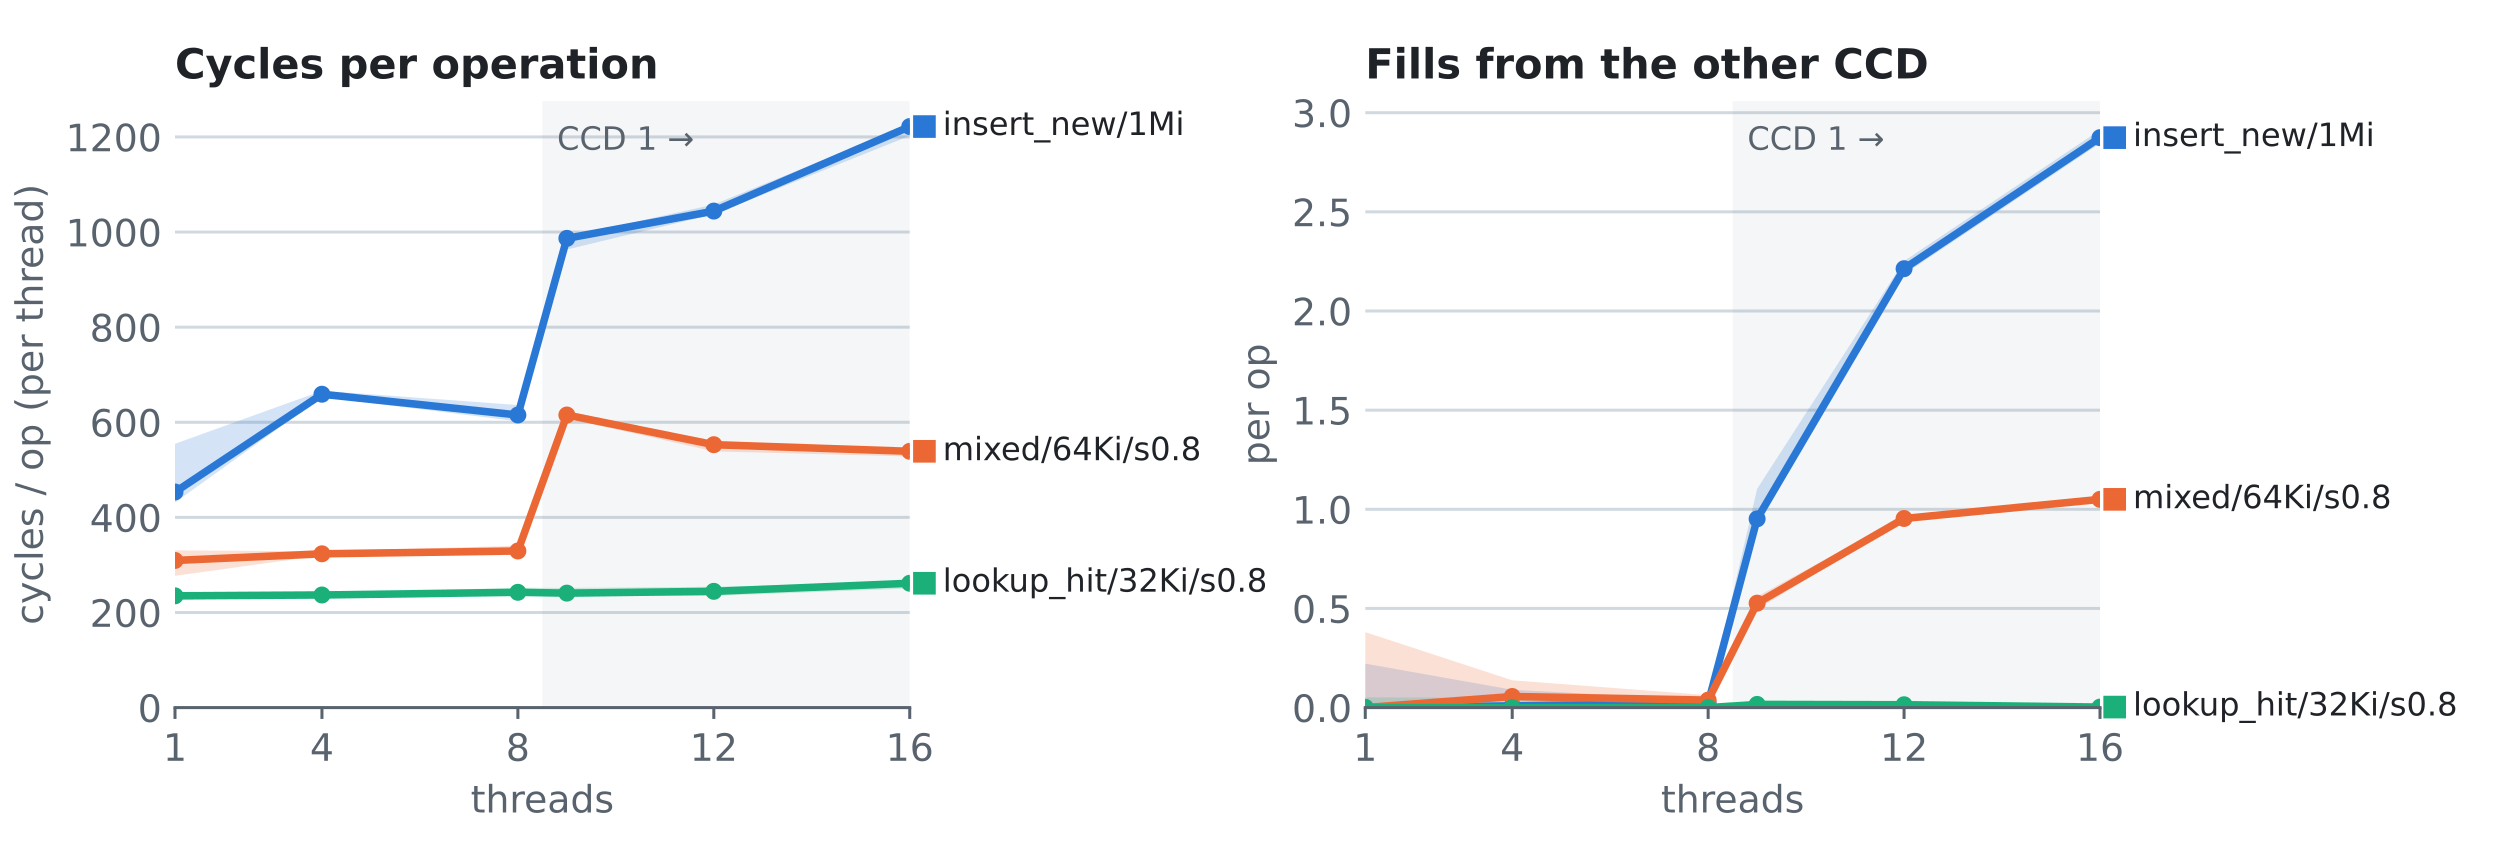
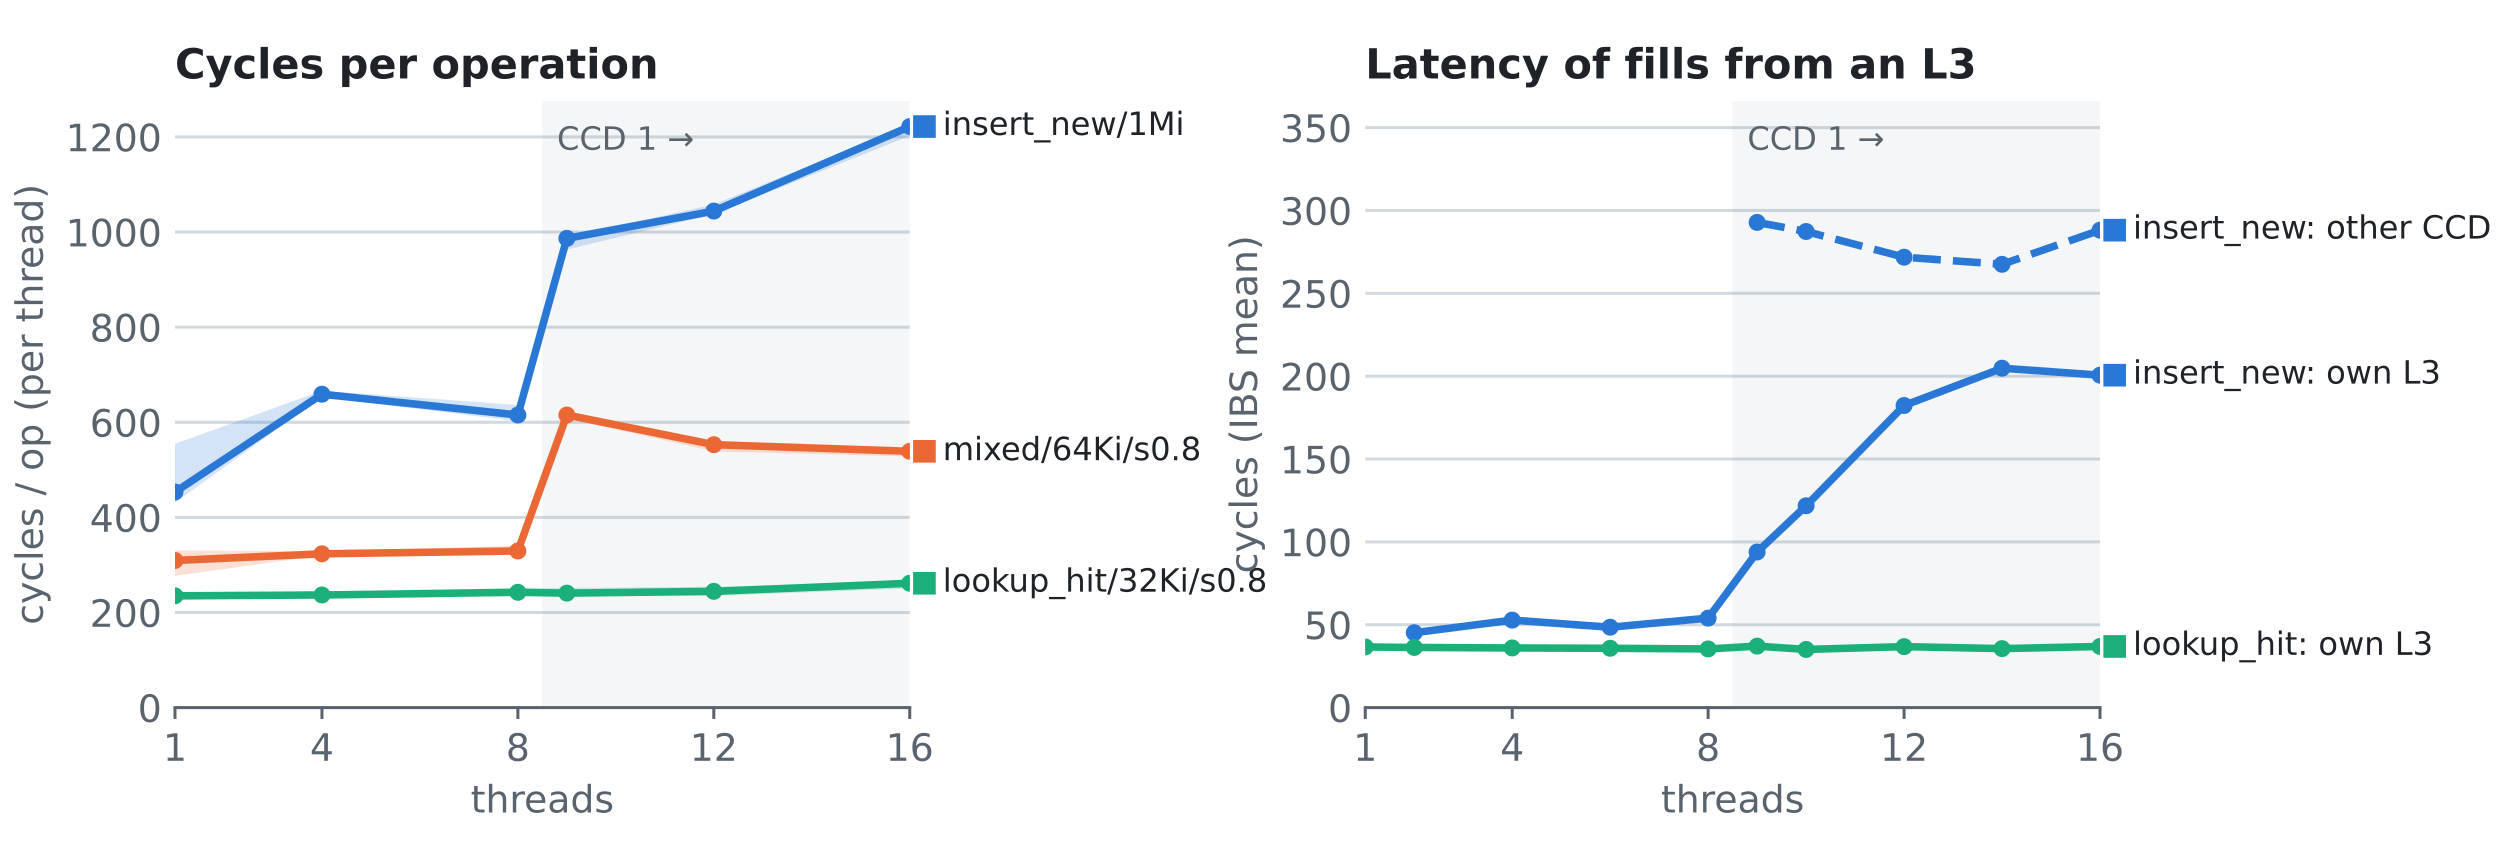
<svg xmlns="http://www.w3.org/2000/svg" xmlns:xlink="http://www.w3.org/1999/xlink" width="662.4pt" height="223.2pt" viewBox="0 0 662.4 223.2" version="1.1">
  <defs>
    <style type="text/css">*{stroke-linejoin: round; stroke-linecap: butt}</style>
  </defs>
  <g id="figure_1">
    <g id="patch_1">
      <path d="M 0 223.2  L 662.4 223.2  L 662.4 0  L 0 0  L 0 223.2  z " style="fill: none" />
    </g>
    <g id="axes_1">
      <g id="patch_2">
        <path d="M 46.368 187.488  L 241.043 187.488  L 241.043 26.784  L 46.368 26.784  L 46.368 187.488  z " style="fill: none" />
      </g>
      <g id="matplotlib.axis_1">
        <g id="xtick_1">
          <g id="line2d_1">
            <defs>
              <path id="m7f361d560d" d="M 0 0  L 0 3  " style="stroke: #59636e; stroke-width: 0.8" />
            </defs>
            <g>
              <use xlink:href="#m7f361d560d" x="46.368" y="187.488" style="fill: #59636e; stroke: #59636e; stroke-width: 0.8" />
            </g>
          </g>
          <g id="text_1">
            <text style="font-size: 10px; font-family: 'DejaVu Sans', sans-serif; text-anchor: middle; fill: #59636e" x="46.368" y="201.586" transform="rotate(-0 46.368 201.5864)">1</text>
          </g>
        </g>
        <g id="xtick_2">
          <g id="line2d_2">
            <g>
              <use xlink:href="#m7f361d560d" x="85.303" y="187.488" style="fill: #59636e; stroke: #59636e; stroke-width: 0.8" />
            </g>
          </g>
          <g id="text_2">
            <text style="font-size: 10px; font-family: 'DejaVu Sans', sans-serif; text-anchor: middle; fill: #59636e" x="85.303" y="201.586" transform="rotate(-0 85.30296 201.5864)">4</text>
          </g>
        </g>
        <g id="xtick_3">
          <g id="line2d_3">
            <g>
              <use xlink:href="#m7f361d560d" x="137.216" y="187.488" style="fill: #59636e; stroke: #59636e; stroke-width: 0.8" />
            </g>
          </g>
          <g id="text_3">
            <text style="font-size: 10px; font-family: 'DejaVu Sans', sans-serif; text-anchor: middle; fill: #59636e" x="137.216" y="201.586" transform="rotate(-0 137.2162 201.5864)">8</text>
          </g>
        </g>
        <g id="xtick_4">
          <g id="line2d_4">
            <g>
              <use xlink:href="#m7f361d560d" x="189.13" y="187.488" style="fill: #59636e; stroke: #59636e; stroke-width: 0.8" />
            </g>
          </g>
          <g id="text_4">
            <text style="font-size: 10px; font-family: 'DejaVu Sans', sans-serif; text-anchor: middle; fill: #59636e" x="189.13" y="201.586" transform="rotate(-0 189.1295 201.5864)">12</text>
          </g>
        </g>
        <g id="xtick_5">
          <g id="line2d_5">
            <g>
              <use xlink:href="#m7f361d560d" x="241.043" y="187.488" style="fill: #59636e; stroke: #59636e; stroke-width: 0.8" />
            </g>
          </g>
          <g id="text_5">
            <text style="font-size: 10px; font-family: 'DejaVu Sans', sans-serif; text-anchor: middle; fill: #59636e" x="241.043" y="201.586" transform="rotate(-0 241.0428 201.5864)">16</text>
          </g>
        </g>
        <g id="text_6">
          <text style="font-size: 10px; font-family: 'DejaVu Sans', sans-serif; text-anchor: middle; fill: #59636e" x="143.705" y="215.265" transform="rotate(-0 143.7054 215.2646)">threads</text>
        </g>
      </g>
      <g id="matplotlib.axis_2">
        <g id="ytick_1">
          <g id="line2d_6">
            <path d="M 46.368 187.488  L 241.043 187.488  " clip-path="url(#pcd2f0df404)" style="fill: none; stroke: #d1d9e0; stroke-width: 0.8; stroke-linecap: square" />
          </g>
          <g id="line2d_7" />
          <g id="text_7">
            <text style="font-size: 10px; font-family: 'DejaVu Sans', sans-serif; text-anchor: end; fill: #59636e" x="42.868" y="191.287" transform="rotate(-0 42.868 191.2872)">0</text>
          </g>
        </g>
        <g id="ytick_2">
          <g id="line2d_8">
            <path d="M 46.368 162.287  L 241.043 162.287  " clip-path="url(#pcd2f0df404)" style="fill: none; stroke: #d1d9e0; stroke-width: 0.8; stroke-linecap: square" />
          </g>
          <g id="line2d_9" />
          <g id="text_8">
            <text style="font-size: 10px; font-family: 'DejaVu Sans', sans-serif; text-anchor: end; fill: #59636e" x="42.868" y="166.086" transform="rotate(-0 42.868 166.086)">200</text>
          </g>
        </g>
        <g id="ytick_3">
          <g id="line2d_10">
            <path d="M 46.368 137.086  L 241.043 137.086  " clip-path="url(#pcd2f0df404)" style="fill: none; stroke: #d1d9e0; stroke-width: 0.8; stroke-linecap: square" />
          </g>
          <g id="line2d_11" />
          <g id="text_9">
            <text style="font-size: 10px; font-family: 'DejaVu Sans', sans-serif; text-anchor: end; fill: #59636e" x="42.868" y="140.885" transform="rotate(-0 42.868 140.8848)">400</text>
          </g>
        </g>
        <g id="ytick_4">
          <g id="line2d_12">
            <path d="M 46.368 111.884  L 241.043 111.884  " clip-path="url(#pcd2f0df404)" style="fill: none; stroke: #d1d9e0; stroke-width: 0.8; stroke-linecap: square" />
          </g>
          <g id="line2d_13" />
          <g id="text_10">
            <text style="font-size: 10px; font-family: 'DejaVu Sans', sans-serif; text-anchor: end; fill: #59636e" x="42.868" y="115.684" transform="rotate(-0 42.868 115.6835)">600</text>
          </g>
        </g>
        <g id="ytick_5">
          <g id="line2d_14">
            <path d="M 46.368 86.683  L 241.043 86.683  " clip-path="url(#pcd2f0df404)" style="fill: none; stroke: #d1d9e0; stroke-width: 0.8; stroke-linecap: square" />
          </g>
          <g id="line2d_15" />
          <g id="text_11">
            <text style="font-size: 10px; font-family: 'DejaVu Sans', sans-serif; text-anchor: end; fill: #59636e" x="42.868" y="90.482" transform="rotate(-0 42.868 90.48232)">800</text>
          </g>
        </g>
        <g id="ytick_6">
          <g id="line2d_16">
            <path d="M 46.368 61.482  L 241.043 61.482  " clip-path="url(#pcd2f0df404)" style="fill: none; stroke: #d1d9e0; stroke-width: 0.8; stroke-linecap: square" />
          </g>
          <g id="line2d_17" />
          <g id="text_12">
            <text style="font-size: 10px; font-family: 'DejaVu Sans', sans-serif; text-anchor: end; fill: #59636e" x="42.868" y="65.281" transform="rotate(-0 42.868 65.28109)">1000</text>
          </g>
        </g>
        <g id="ytick_7">
          <g id="line2d_18">
            <path d="M 46.368 36.281  L 241.043 36.281  " clip-path="url(#pcd2f0df404)" style="fill: none; stroke: #d1d9e0; stroke-width: 0.8; stroke-linecap: square" />
          </g>
          <g id="line2d_19" />
          <g id="text_13">
            <text style="font-size: 10px; font-family: 'DejaVu Sans', sans-serif; text-anchor: end; fill: #59636e" x="42.868" y="40.08" transform="rotate(-0 42.868 40.07986)">1200</text>
          </g>
        </g>
        <g id="text_14">
          <text style="font-size: 10px; font-family: 'DejaVu Sans', sans-serif; text-anchor: middle; fill: #59636e" x="11.338" y="107.136" transform="rotate(-90 11.33831 107.136)">cycles / op (per thread)</text>
        </g>
      </g>
      <g id="patch_3">
        <path d="M 143.705 187.488  L 241.043 187.488  L 241.043 26.784  L 143.705 26.784  z " clip-path="url(#pcd2f0df404)" style="fill: #818b98; opacity: 0.08" />
      </g>
      <g id="FillBetweenPolyCollection_1">
        <defs>
          <path id="m29182d6672" d="M 46.368 -105.618  L 46.368 -90.06  L 85.303 -118.01  L 137.216 -111.558  L 150.195 -157.091  L 189.13 -166.449  L 241.043 -187.22  L 241.043 -190.122  L 241.043 -190.122  L 189.13 -169.018  L 150.195 -160.443  L 137.216 -115.884  L 85.303 -119.658  L 46.368 -105.618  z " />
        </defs>
        <g clip-path="url(#pcd2f0df404)">
          <use xlink:href="#m29182d6672" x="0" y="223.2" style="fill: #2a78d6; fill-opacity: 0.2" />
        </g>
      </g>
      <g id="FillBetweenPolyCollection_2">
        <defs>
          <path id="m2976a0c7fb" d="M 46.368 -77.376  L 46.368 -70.632  L 85.303 -76.035  L 137.216 -76.377  L 150.195 -112.392  L 189.13 -103.605  L 241.043 -102.245  L 241.043 -103.917  L 241.043 -103.917  L 189.13 -105.892  L 150.195 -114.262  L 137.216 -78.618  L 85.303 -77.139  L 46.368 -77.376  z " />
        </defs>
        <g clip-path="url(#pcd2f0df404)">
          <use xlink:href="#m2976a0c7fb" x="0" y="223.2" style="fill: #eb6834; fill-opacity: 0.2" />
        </g>
      </g>
      <g id="FillBetweenPolyCollection_3">
        <defs>
          <path id="mdf09a182a1" d="M 46.368 -66.422  L 46.368 -64.245  L 85.303 -65.384  L 137.216 -65.817  L 150.195 -65.419  L 189.13 -65.323  L 241.043 -67.271  L 241.043 -69.07  L 241.043 -69.07  L 189.13 -67.732  L 150.195 -67.435  L 137.216 -67.49  L 85.303 -65.961  L 46.368 -66.422  z " />
        </defs>
        <g clip-path="url(#pcd2f0df404)">
          <use xlink:href="#mdf09a182a1" x="0" y="223.2" style="fill: #1baf7a; fill-opacity: 0.2" />
        </g>
      </g>
      <g id="line2d_20">
        <path d="M 46.368 130.36  L 85.303 104.453  L 137.216 109.957  L 150.195 63.154  L 189.13 55.93  L 241.043 33.533  " clip-path="url(#pcd2f0df404)" style="fill: none; stroke: #2a78d6; stroke-width: 2; stroke-linecap: square" />
        <defs>
          <path id="mdbf281bbe6" d="M 0 1.75  C 0.464 1.75 0.909 1.566 1.237 1.237  C 1.566 0.909 1.75 0.464 1.75 0  C 1.75 -0.464 1.566 -0.909 1.237 -1.237  C 0.909 -1.566 0.464 -1.75 0 -1.75  C -0.464 -1.75 -0.909 -1.566 -1.237 -1.237  C -1.566 -0.909 -1.75 -0.464 -1.75 0  C -1.75 0.464 -1.566 0.909 -1.237 1.237  C -0.909 1.566 -0.464 1.75 0 1.75  z " style="stroke: #2a78d6" />
        </defs>
        <g clip-path="url(#pcd2f0df404)">
          <use xlink:href="#mdbf281bbe6" x="46.368" y="130.36" style="fill: #2a78d6; stroke: #2a78d6" />
          <use xlink:href="#mdbf281bbe6" x="85.303" y="104.453" style="fill: #2a78d6; stroke: #2a78d6" />
          <use xlink:href="#mdbf281bbe6" x="137.216" y="109.957" style="fill: #2a78d6; stroke: #2a78d6" />
          <use xlink:href="#mdbf281bbe6" x="150.195" y="63.154" style="fill: #2a78d6; stroke: #2a78d6" />
          <use xlink:href="#mdbf281bbe6" x="189.13" y="55.93" style="fill: #2a78d6; stroke: #2a78d6" />
          <use xlink:href="#mdbf281bbe6" x="241.043" y="33.533" style="fill: #2a78d6; stroke: #2a78d6" />
        </g>
      </g>
      <g id="line2d_21">
        <path d="M 46.368 148.498  L 85.303 146.735  L 137.216 145.987  L 150.195 109.962  L 189.13 117.826  L 241.043 119.577  " clip-path="url(#pcd2f0df404)" style="fill: none; stroke: #eb6834; stroke-width: 2; stroke-linecap: square" />
        <defs>
          <path id="mfc9f86644b" d="M 0 1.75  C 0.464 1.75 0.909 1.566 1.237 1.237  C 1.566 0.909 1.75 0.464 1.75 0  C 1.75 -0.464 1.566 -0.909 1.237 -1.237  C 0.909 -1.566 0.464 -1.75 0 -1.75  C -0.464 -1.75 -0.909 -1.566 -1.237 -1.237  C -1.566 -0.909 -1.75 -0.464 -1.75 0  C -1.75 0.464 -1.566 0.909 -1.237 1.237  C -0.909 1.566 -0.464 1.75 0 1.75  z " style="stroke: #eb6834" />
        </defs>
        <g clip-path="url(#pcd2f0df404)">
          <use xlink:href="#mfc9f86644b" x="46.368" y="148.498" style="fill: #eb6834; stroke: #eb6834" />
          <use xlink:href="#mfc9f86644b" x="85.303" y="146.735" style="fill: #eb6834; stroke: #eb6834" />
          <use xlink:href="#mfc9f86644b" x="137.216" y="145.987" style="fill: #eb6834; stroke: #eb6834" />
          <use xlink:href="#mfc9f86644b" x="150.195" y="109.962" style="fill: #eb6834; stroke: #eb6834" />
          <use xlink:href="#mfc9f86644b" x="189.13" y="117.826" style="fill: #eb6834; stroke: #eb6834" />
          <use xlink:href="#mfc9f86644b" x="241.043" y="119.577" style="fill: #eb6834; stroke: #eb6834" />
        </g>
      </g>
      <g id="line2d_22">
        <path d="M 46.368 157.872  L 85.303 157.646  L 137.216 156.937  L 150.195 157.156  L 189.13 156.681  L 241.043 154.538  " clip-path="url(#pcd2f0df404)" style="fill: none; stroke: #1baf7a; stroke-width: 2; stroke-linecap: square" />
        <defs>
          <path id="m6ebab309d6" d="M 0 1.75  C 0.464 1.75 0.909 1.566 1.237 1.237  C 1.566 0.909 1.75 0.464 1.75 0  C 1.75 -0.464 1.566 -0.909 1.237 -1.237  C 0.909 -1.566 0.464 -1.75 0 -1.75  C -0.464 -1.75 -0.909 -1.566 -1.237 -1.237  C -1.566 -0.909 -1.75 -0.464 -1.75 0  C -1.75 0.464 -1.566 0.909 -1.237 1.237  C -0.909 1.566 -0.464 1.75 0 1.75  z " style="stroke: #1baf7a" />
        </defs>
        <g clip-path="url(#pcd2f0df404)">
          <use xlink:href="#m6ebab309d6" x="46.368" y="157.872" style="fill: #1baf7a; stroke: #1baf7a" />
          <use xlink:href="#m6ebab309d6" x="85.303" y="157.646" style="fill: #1baf7a; stroke: #1baf7a" />
          <use xlink:href="#m6ebab309d6" x="137.216" y="156.937" style="fill: #1baf7a; stroke: #1baf7a" />
          <use xlink:href="#m6ebab309d6" x="150.195" y="157.156" style="fill: #1baf7a; stroke: #1baf7a" />
          <use xlink:href="#m6ebab309d6" x="189.13" y="156.681" style="fill: #1baf7a; stroke: #1baf7a" />
          <use xlink:href="#m6ebab309d6" x="241.043" y="154.538" style="fill: #1baf7a; stroke: #1baf7a" />
        </g>
      </g>
      <g id="line2d_23">
        <path d="M 244.936 154.538  " style="fill: none; stroke: #1baf7a; stroke-width: 1.5; stroke-linecap: square" />
        <defs>
          <path id="md06a29970d" d="M -2.5 2.5  L 2.5 2.5  L 2.5 -2.5  L -2.5 -2.5  z " style="stroke: #1baf7a; stroke-linejoin: miter" />
        </defs>
        <g>
          <use xlink:href="#md06a29970d" x="244.936" y="154.538" style="fill: #1baf7a; stroke: #1baf7a; stroke-linejoin: miter" />
        </g>
      </g>
      <g id="line2d_24">
        <path d="M 244.936 119.577  " style="fill: none; stroke: #eb6834; stroke-width: 1.5; stroke-linecap: square" />
        <defs>
          <path id="m425b609f81" d="M -2.5 2.5  L 2.5 2.5  L 2.5 -2.5  L -2.5 -2.5  z " style="stroke: #eb6834; stroke-linejoin: miter" />
        </defs>
        <g>
          <use xlink:href="#m425b609f81" x="244.936" y="119.577" style="fill: #eb6834; stroke: #eb6834; stroke-linejoin: miter" />
        </g>
      </g>
      <g id="line2d_25">
        <path d="M 244.936 33.533  " style="fill: none; stroke: #2a78d6; stroke-width: 1.5; stroke-linecap: square" />
        <defs>
          <path id="me61c618452" d="M -2.5 2.5  L 2.5 2.5  L 2.5 -2.5  L -2.5 -2.5  z " style="stroke: #2a78d6; stroke-linejoin: miter" />
        </defs>
        <g>
          <use xlink:href="#me61c618452" x="244.936" y="33.533" style="fill: #2a78d6; stroke: #2a78d6; stroke-linejoin: miter" />
        </g>
      </g>
      <g id="patch_4">
        <path d="M 46.368 187.488  L 241.043 187.488  " style="fill: none; stroke: #59636e; stroke-width: 0.8; stroke-linejoin: miter; stroke-linecap: square" />
      </g>
      <g id="text_15">
        <text style="font-size: 8.5px; font-family: 'DejaVu Sans', sans-serif; text-anchor: start; fill: #59636e" x="147.599" y="39.671" transform="rotate(-0 147.5989 39.67083)">CCD 1 →</text>
      </g>
      <g id="text_16">
        <g id="patch_5">
          <path d="M 249.803 158.769  L 335.761 158.769  L 335.761 150.306  L 249.803 150.306  L 249.803 158.769  z " style="fill: none" />
        </g>
        <text style="font-size: 8.5px; font-family: 'DejaVu Sans', sans-serif; text-anchor: start; fill: #1f2328" x="249.803" y="156.765" transform="rotate(-0 249.8032 156.765)">lookup_hit/32Ki/s0.8</text>
      </g>
      <g id="text_17">
        <g id="patch_6">
          <path d="M 249.803 123.69  L 318.26 123.69  L 318.26 115.464  L 249.803 115.464  L 249.803 123.69  z " style="fill: none" />
        </g>
        <text style="font-size: 8.5px; font-family: 'DejaVu Sans', sans-serif; text-anchor: start; fill: #1f2328" x="249.803" y="121.923" transform="rotate(-0 249.8032 121.9227)">mixed/64Ki/s0.8</text>
      </g>
      <g id="text_18">
        <g id="patch_7">
          <path d="M 249.803 37.764  L 313.821 37.764  L 313.821 29.301  L 249.803 29.301  L 249.803 37.764  z " style="fill: none" />
        </g>
        <text style="font-size: 8.5px; font-family: 'DejaVu Sans', sans-serif; text-anchor: start; fill: #1f2328" x="249.803" y="35.76" transform="rotate(-0 249.8032 35.75978)">insert_new/1Mi</text>
      </g>
      <g id="text_19">
        <text style="font-weight: 700; font-size: 11px; font-family: 'DejaVu Sans', sans-serif; text-anchor: start; fill: #1f2328" x="46.368" y="20.784" transform="rotate(-0 46.368 20.784)">Cycles per operation</text>
      </g>
    </g>
    <g id="axes_2">
      <g id="patch_8">
        <path d="M 361.741 187.488  L 556.416 187.488  L 556.416 26.784  L 361.741 26.784  L 361.741 187.488  z " style="fill: none" />
      </g>
      <g id="matplotlib.axis_3">
        <g id="xtick_6">
          <g id="line2d_26">
            <g>
              <use xlink:href="#m7f361d560d" x="361.741" y="187.488" style="fill: #59636e; stroke: #59636e; stroke-width: 0.8" />
            </g>
          </g>
          <g id="text_20">
            <text style="font-size: 10px; font-family: 'DejaVu Sans', sans-serif; text-anchor: middle; fill: #59636e" x="361.741" y="201.586" transform="rotate(-0 361.7412 201.5864)">1</text>
          </g>
        </g>
        <g id="xtick_7">
          <g id="line2d_27">
            <g>
              <use xlink:href="#m7f361d560d" x="400.676" y="187.488" style="fill: #59636e; stroke: #59636e; stroke-width: 0.8" />
            </g>
          </g>
          <g id="text_21">
            <text style="font-size: 10px; font-family: 'DejaVu Sans', sans-serif; text-anchor: middle; fill: #59636e" x="400.676" y="201.586" transform="rotate(-0 400.6762 201.5864)">4</text>
          </g>
        </g>
        <g id="xtick_8">
          <g id="line2d_28">
            <g>
              <use xlink:href="#m7f361d560d" x="452.589" y="187.488" style="fill: #59636e; stroke: #59636e; stroke-width: 0.8" />
            </g>
          </g>
          <g id="text_22">
            <text style="font-size: 10px; font-family: 'DejaVu Sans', sans-serif; text-anchor: middle; fill: #59636e" x="452.589" y="201.586" transform="rotate(-0 452.5894 201.5864)">8</text>
          </g>
        </g>
        <g id="xtick_9">
          <g id="line2d_29">
            <g>
              <use xlink:href="#m7f361d560d" x="504.503" y="187.488" style="fill: #59636e; stroke: #59636e; stroke-width: 0.8" />
            </g>
          </g>
          <g id="text_23">
            <text style="font-size: 10px; font-family: 'DejaVu Sans', sans-serif; text-anchor: middle; fill: #59636e" x="504.503" y="201.586" transform="rotate(-0 504.5027 201.5864)">12</text>
          </g>
        </g>
        <g id="xtick_10">
          <g id="line2d_30">
            <g>
              <use xlink:href="#m7f361d560d" x="556.416" y="187.488" style="fill: #59636e; stroke: #59636e; stroke-width: 0.8" />
            </g>
          </g>
          <g id="text_24">
            <text style="font-size: 10px; font-family: 'DejaVu Sans', sans-serif; text-anchor: middle; fill: #59636e" x="556.416" y="201.586" transform="rotate(-0 556.416 201.5864)">16</text>
          </g>
        </g>
        <g id="text_25">
          <text style="font-size: 10px; font-family: 'DejaVu Sans', sans-serif; text-anchor: middle; fill: #59636e" x="459.079" y="215.265" transform="rotate(-0 459.0786 215.2646)">threads</text>
        </g>
      </g>
      <g id="matplotlib.axis_4">
        <g id="ytick_8">
          <g id="line2d_31">
            <path d="M 361.741 187.488  L 556.416 187.488  " clip-path="url(#p83ae99c7b9)" style="fill: none; stroke: #d1d9e0; stroke-width: 0.8; stroke-linecap: square" />
          </g>
          <g id="line2d_32" />
          <g id="text_26">
-             <text style="font-size: 10px; font-family: 'DejaVu Sans', sans-serif; text-anchor: end; fill: #59636e" x="358.241" y="191.287" transform="rotate(-0 358.2412 191.2872)">0.0</text>
+             <text style="font-size: 10px; font-family: 'DejaVu Sans', sans-serif; text-anchor: end; fill: #59636e" x="358.241" y="191.287" transform="rotate(-0 358.2412 191.2872)">0</text>
          </g>
        </g>
        <g id="ytick_9">
          <g id="line2d_33">
-             <path d="M 361.741 161.217  L 556.416 161.217  " clip-path="url(#p83ae99c7b9)" style="fill: none; stroke: #d1d9e0; stroke-width: 0.8; stroke-linecap: square" />
+             <path d="M 361.741 165.534  L 556.416 165.534  " clip-path="url(#p83ae99c7b9)" style="fill: none; stroke: #d1d9e0; stroke-width: 0.8; stroke-linecap: square" />
          </g>
          <g id="line2d_34" />
          <g id="text_27">
-             <text style="font-size: 10px; font-family: 'DejaVu Sans', sans-serif; text-anchor: end; fill: #59636e" x="358.241" y="165.016" transform="rotate(-0 358.2412 165.0162)">0.5</text>
+             <text style="font-size: 10px; font-family: 'DejaVu Sans', sans-serif; text-anchor: end; fill: #59636e" x="358.241" y="169.333" transform="rotate(-0 358.2412 169.3331)">50</text>
          </g>
        </g>
        <g id="ytick_10">
          <g id="line2d_35">
-             <path d="M 361.741 134.946  L 556.416 134.946  " clip-path="url(#p83ae99c7b9)" style="fill: none; stroke: #d1d9e0; stroke-width: 0.8; stroke-linecap: square" />
+             <path d="M 361.741 143.58  L 556.416 143.58  " clip-path="url(#p83ae99c7b9)" style="fill: none; stroke: #d1d9e0; stroke-width: 0.8; stroke-linecap: square" />
          </g>
          <g id="line2d_36" />
          <g id="text_28">
-             <text style="font-size: 10px; font-family: 'DejaVu Sans', sans-serif; text-anchor: end; fill: #59636e" x="358.241" y="138.745" transform="rotate(-0 358.2412 138.7452)">1.0</text>
+             <text style="font-size: 10px; font-family: 'DejaVu Sans', sans-serif; text-anchor: end; fill: #59636e" x="358.241" y="147.379" transform="rotate(-0 358.2412 147.379)">100</text>
          </g>
        </g>
        <g id="ytick_11">
          <g id="line2d_37">
-             <path d="M 361.741 108.675  L 556.416 108.675  " clip-path="url(#p83ae99c7b9)" style="fill: none; stroke: #d1d9e0; stroke-width: 0.8; stroke-linecap: square" />
+             <path d="M 361.741 121.626  L 556.416 121.626  " clip-path="url(#p83ae99c7b9)" style="fill: none; stroke: #d1d9e0; stroke-width: 0.8; stroke-linecap: square" />
          </g>
          <g id="line2d_38" />
          <g id="text_29">
-             <text style="font-size: 10px; font-family: 'DejaVu Sans', sans-serif; text-anchor: end; fill: #59636e" x="358.241" y="112.474" transform="rotate(-0 358.2412 112.4743)">1.5</text>
+             <text style="font-size: 10px; font-family: 'DejaVu Sans', sans-serif; text-anchor: end; fill: #59636e" x="358.241" y="125.425" transform="rotate(-0 358.2412 125.4249)">150</text>
          </g>
        </g>
        <g id="ytick_12">
          <g id="line2d_39">
-             <path d="M 361.741 82.404  L 556.416 82.404  " clip-path="url(#p83ae99c7b9)" style="fill: none; stroke: #d1d9e0; stroke-width: 0.8; stroke-linecap: square" />
+             <path d="M 361.741 99.672  L 556.416 99.672  " clip-path="url(#p83ae99c7b9)" style="fill: none; stroke: #d1d9e0; stroke-width: 0.8; stroke-linecap: square" />
          </g>
          <g id="line2d_40" />
          <g id="text_30">
-             <text style="font-size: 10px; font-family: 'DejaVu Sans', sans-serif; text-anchor: end; fill: #59636e" x="358.241" y="86.203" transform="rotate(-0 358.2412 86.20327)">2.0</text>
+             <text style="font-size: 10px; font-family: 'DejaVu Sans', sans-serif; text-anchor: end; fill: #59636e" x="358.241" y="103.471" transform="rotate(-0 358.2412 103.4708)">200</text>
          </g>
        </g>
        <g id="ytick_13">
          <g id="line2d_41">
-             <path d="M 361.741 56.133  L 556.416 56.133  " clip-path="url(#p83ae99c7b9)" style="fill: none; stroke: #d1d9e0; stroke-width: 0.8; stroke-linecap: square" />
+             <path d="M 361.741 77.718  L 556.416 77.718  " clip-path="url(#p83ae99c7b9)" style="fill: none; stroke: #d1d9e0; stroke-width: 0.8; stroke-linecap: square" />
          </g>
          <g id="line2d_42" />
          <g id="text_31">
-             <text style="font-size: 10px; font-family: 'DejaVu Sans', sans-serif; text-anchor: end; fill: #59636e" x="358.241" y="59.932" transform="rotate(-0 358.2412 59.93229)">2.5</text>
+             <text style="font-size: 10px; font-family: 'DejaVu Sans', sans-serif; text-anchor: end; fill: #59636e" x="358.241" y="81.517" transform="rotate(-0 358.2412 81.51673)">250</text>
          </g>
        </g>
        <g id="ytick_14">
          <g id="line2d_43">
-             <path d="M 361.741 29.862  L 556.416 29.862  " clip-path="url(#p83ae99c7b9)" style="fill: none; stroke: #d1d9e0; stroke-width: 0.8; stroke-linecap: square" />
+             <path d="M 361.741 55.763  L 556.416 55.763  " clip-path="url(#p83ae99c7b9)" style="fill: none; stroke: #d1d9e0; stroke-width: 0.8; stroke-linecap: square" />
          </g>
          <g id="line2d_44" />
          <g id="text_32">
-             <text style="font-size: 10px; font-family: 'DejaVu Sans', sans-serif; text-anchor: end; fill: #59636e" x="358.241" y="33.661" transform="rotate(-0 358.2412 33.6613)">3.0</text>
-           </g>
-         </g>
-         <g id="text_33">
-           <text style="font-size: 10px; font-family: 'DejaVu Sans', sans-serif; text-anchor: middle; fill: #59636e" x="336.258" y="107.136" transform="rotate(-90 336.2584 107.136)">per op</text>
+             <text style="font-size: 10px; font-family: 'DejaVu Sans', sans-serif; text-anchor: end; fill: #59636e" x="358.241" y="59.563" transform="rotate(-0 358.2412 59.56263)">300</text>
+           </g>
+         </g>
+         <g id="ytick_15">
+           <g id="line2d_45">
+             <path d="M 361.741 33.809  L 556.416 33.809  " clip-path="url(#p83ae99c7b9)" style="fill: none; stroke: #d1d9e0; stroke-width: 0.8; stroke-linecap: square" />
+           </g>
+           <g id="line2d_46" />
+           <g id="text_33">
+             <text style="font-size: 10px; font-family: 'DejaVu Sans', sans-serif; text-anchor: end; fill: #59636e" x="358.241" y="37.609" transform="rotate(-0 358.2412 37.60853)">350</text>
+           </g>
+         </g>
+         <g id="text_34">
+           <text style="font-size: 10px; font-family: 'DejaVu Sans', sans-serif; text-anchor: middle; fill: #59636e" x="333.074" y="107.136" transform="rotate(-90 333.074 107.136)">cycles (IBS mean)</text>
        </g>
      </g>
      <g id="patch_9">
        <path d="M 459.079 187.488  L 556.416 187.488  L 556.416 26.784  L 459.079 26.784  z " clip-path="url(#p83ae99c7b9)" style="fill: #818b98; opacity: 0.08" />
      </g>
      <g id="FillBetweenPolyCollection_4">
        <defs>
-           <path id="m257244372d" d="M 361.741 -47.362  L 361.741 -35.712  L 400.676 -35.712  L 452.589 -35.712  L 465.568 -85.114  L 504.503 -150.517  L 556.416 -185.238  L 556.416 -188.763  L 556.416 -188.763  L 504.503 -154.029  L 465.568 -93.674  L 452.589 -37.701  L 400.676 -40.442  L 361.741 -47.362  z " />
+           <path id="me9e33122bf" d="M 374.72 -55.559  L 374.72 -55.559  L 400.676 -58.896  L 426.633 -57.007  L 452.589 -59.422  L 465.568 -76.942  L 478.546 -89.192  L 504.503 -115.757  L 530.459 -125.636  L 556.416 -123.792  L 556.416 -123.792  L 556.416 -123.792  L 530.459 -125.636  L 504.503 -115.757  L 478.546 -89.192  L 465.568 -76.942  L 452.589 -59.422  L 426.633 -57.007  L 400.676 -58.896  L 374.72 -55.559  z " />
        </defs>
        <g clip-path="url(#p83ae99c7b9)">
-           <use xlink:href="#m257244372d" x="0" y="223.2" style="fill: #2a78d6; fill-opacity: 0.2" />
+           <use xlink:href="#me9e33122bf" x="0" y="223.2" style="fill: #2a78d6; fill-opacity: 0.2" />
        </g>
      </g>
      <g id="FillBetweenPolyCollection_5">
        <defs>
-           <path id="m14c4abc7f3" d="M 361.741 -55.706  L 361.741 -35.712  L 400.676 -37.542  L 452.589 -35.712  L 465.568 -61.755  L 504.503 -85.55  L 556.416 -90.311  L 556.416 -91.331  L 556.416 -91.331  L 504.503 -86.37  L 465.568 -65.138  L 452.589 -39.006  L 400.676 -42.944  L 361.741 -55.706  z " />
+           <path id="m70c12e0e52" d="M 465.568 -164.275  L 465.568 -164.275  L 478.546 -161.86  L 504.503 -155.054  L 530.459 -153.166  L 556.416 -162.212  L 556.416 -162.212  L 556.416 -162.212  L 530.459 -153.166  L 504.503 -155.054  L 478.546 -161.86  L 465.568 -164.275  z " />
        </defs>
        <g clip-path="url(#p83ae99c7b9)">
-           <use xlink:href="#m14c4abc7f3" x="0" y="223.2" style="fill: #eb6834; fill-opacity: 0.2" />
+           <use xlink:href="#m70c12e0e52" x="0" y="223.2" style="fill: #2a78d6; fill-opacity: 0.2" />
        </g>
      </g>
      <g id="FillBetweenPolyCollection_6">
        <defs>
-           <path id="m0ddd356809" d="M 361.741 -38.43  L 361.741 -35.712  L 400.676 -35.712  L 452.589 -35.712  L 465.568 -36.244  L 504.503 -35.894  L 556.416 -35.712  L 556.416 -35.959  L 556.416 -35.959  L 504.503 -36.77  L 465.568 -37.221  L 452.589 -35.741  L 400.676 -38.306  L 361.741 -38.43  z " />
+           <path id="md1ce93b241" d="M 361.741 -51.782  L 361.741 -51.782  L 374.72 -51.651  L 400.676 -51.519  L 426.633 -51.431  L 452.589 -51.256  L 465.568 -52.002  L 478.546 -51.124  L 504.503 -51.87  L 530.459 -51.343  L 556.416 -51.914  L 556.416 -51.914  L 556.416 -51.914  L 530.459 -51.343  L 504.503 -51.87  L 478.546 -51.124  L 465.568 -52.002  L 452.589 -51.256  L 426.633 -51.431  L 400.676 -51.519  L 374.72 -51.651  L 361.741 -51.782  z " />
        </defs>
        <g clip-path="url(#p83ae99c7b9)">
-           <use xlink:href="#m0ddd356809" x="0" y="223.2" style="fill: #1baf7a; fill-opacity: 0.2" />
-         </g>
-       </g>
-       <g id="line2d_45">
-         <path d="M 361.741 187.488  L 400.676 187.018  L 452.589 186.308  L 465.568 137.478  L 504.503 71.192  L 556.416 36.468  " clip-path="url(#p83ae99c7b9)" style="fill: none; stroke: #2a78d6; stroke-width: 2; stroke-linecap: square" />
+           <use xlink:href="#md1ce93b241" x="0" y="223.2" style="fill: #1baf7a; fill-opacity: 0.2" />
+         </g>
+       </g>
+       <g id="line2d_47">
+         <path d="M 374.72 167.641  L 400.676 164.304  L 426.633 166.193  L 452.589 163.778  L 465.568 146.258  L 478.546 134.008  L 504.503 107.443  L 530.459 97.564  L 556.416 99.408  " clip-path="url(#p83ae99c7b9)" style="fill: none; stroke: #2a78d6; stroke-width: 2; stroke-linecap: square" />
        <g clip-path="url(#p83ae99c7b9)">
-           <use xlink:href="#mdbf281bbe6" x="361.741" y="187.488" style="fill: #2a78d6; stroke: #2a78d6" />
-           <use xlink:href="#mdbf281bbe6" x="400.676" y="187.018" style="fill: #2a78d6; stroke: #2a78d6" />
-           <use xlink:href="#mdbf281bbe6" x="452.589" y="186.308" style="fill: #2a78d6; stroke: #2a78d6" />
-           <use xlink:href="#mdbf281bbe6" x="465.568" y="137.478" style="fill: #2a78d6; stroke: #2a78d6" />
-           <use xlink:href="#mdbf281bbe6" x="504.503" y="71.192" style="fill: #2a78d6; stroke: #2a78d6" />
-           <use xlink:href="#mdbf281bbe6" x="556.416" y="36.468" style="fill: #2a78d6; stroke: #2a78d6" />
-         </g>
-       </g>
-       <g id="line2d_46">
-         <path d="M 361.741 187.488  L 400.676 184.538  L 452.589 185.501  L 465.568 159.813  L 504.503 137.378  L 556.416 132.306  " clip-path="url(#p83ae99c7b9)" style="fill: none; stroke: #eb6834; stroke-width: 2; stroke-linecap: square" />
+           <use xlink:href="#mdbf281bbe6" x="374.72" y="167.641" style="fill: #2a78d6; stroke: #2a78d6" />
+           <use xlink:href="#mdbf281bbe6" x="400.676" y="164.304" style="fill: #2a78d6; stroke: #2a78d6" />
+           <use xlink:href="#mdbf281bbe6" x="426.633" y="166.193" style="fill: #2a78d6; stroke: #2a78d6" />
+           <use xlink:href="#mdbf281bbe6" x="452.589" y="163.778" style="fill: #2a78d6; stroke: #2a78d6" />
+           <use xlink:href="#mdbf281bbe6" x="465.568" y="146.258" style="fill: #2a78d6; stroke: #2a78d6" />
+           <use xlink:href="#mdbf281bbe6" x="478.546" y="134.008" style="fill: #2a78d6; stroke: #2a78d6" />
+           <use xlink:href="#mdbf281bbe6" x="504.503" y="107.443" style="fill: #2a78d6; stroke: #2a78d6" />
+           <use xlink:href="#mdbf281bbe6" x="530.459" y="97.564" style="fill: #2a78d6; stroke: #2a78d6" />
+           <use xlink:href="#mdbf281bbe6" x="556.416" y="99.408" style="fill: #2a78d6; stroke: #2a78d6" />
+         </g>
+       </g>
+       <g id="line2d_48">
+         <path d="M 465.568 58.925  L 478.546 61.34  L 504.503 68.146  L 530.459 70.034  L 556.416 60.988  " clip-path="url(#p83ae99c7b9)" style="fill: none; stroke-dasharray: 7.4,3.2; stroke-dashoffset: 0; stroke: #2a78d6; stroke-width: 2" />
        <g clip-path="url(#p83ae99c7b9)">
-           <use xlink:href="#mfc9f86644b" x="361.741" y="187.488" style="fill: #eb6834; stroke: #eb6834" />
-           <use xlink:href="#mfc9f86644b" x="400.676" y="184.538" style="fill: #eb6834; stroke: #eb6834" />
-           <use xlink:href="#mfc9f86644b" x="452.589" y="185.501" style="fill: #eb6834; stroke: #eb6834" />
-           <use xlink:href="#mfc9f86644b" x="465.568" y="159.813" style="fill: #eb6834; stroke: #eb6834" />
-           <use xlink:href="#mfc9f86644b" x="504.503" y="137.378" style="fill: #eb6834; stroke: #eb6834" />
-           <use xlink:href="#mfc9f86644b" x="556.416" y="132.306" style="fill: #eb6834; stroke: #eb6834" />
-         </g>
-       </g>
-       <g id="line2d_47">
-         <path d="M 361.741 187.488  L 400.676 187.488  L 452.589 187.488  L 465.568 186.639  L 504.503 186.731  L 556.416 187.347  " clip-path="url(#p83ae99c7b9)" style="fill: none; stroke: #1baf7a; stroke-width: 2; stroke-linecap: square" />
+           <use xlink:href="#mdbf281bbe6" x="465.568" y="58.925" style="fill: #2a78d6; stroke: #2a78d6" />
+           <use xlink:href="#mdbf281bbe6" x="478.546" y="61.34" style="fill: #2a78d6; stroke: #2a78d6" />
+           <use xlink:href="#mdbf281bbe6" x="504.503" y="68.146" style="fill: #2a78d6; stroke: #2a78d6" />
+           <use xlink:href="#mdbf281bbe6" x="530.459" y="70.034" style="fill: #2a78d6; stroke: #2a78d6" />
+           <use xlink:href="#mdbf281bbe6" x="556.416" y="60.988" style="fill: #2a78d6; stroke: #2a78d6" />
+         </g>
+       </g>
+       <g id="line2d_49">
+         <path d="M 361.741 171.418  L 374.72 171.549  L 400.676 171.681  L 426.633 171.769  L 452.589 171.944  L 465.568 171.198  L 478.546 172.076  L 504.503 171.33  L 530.459 171.857  L 556.416 171.286  " clip-path="url(#p83ae99c7b9)" style="fill: none; stroke: #1baf7a; stroke-width: 2; stroke-linecap: square" />
        <g clip-path="url(#p83ae99c7b9)">
-           <use xlink:href="#m6ebab309d6" x="361.741" y="187.488" style="fill: #1baf7a; stroke: #1baf7a" />
-           <use xlink:href="#m6ebab309d6" x="400.676" y="187.488" style="fill: #1baf7a; stroke: #1baf7a" />
-           <use xlink:href="#m6ebab309d6" x="452.589" y="187.488" style="fill: #1baf7a; stroke: #1baf7a" />
-           <use xlink:href="#m6ebab309d6" x="465.568" y="186.639" style="fill: #1baf7a; stroke: #1baf7a" />
-           <use xlink:href="#m6ebab309d6" x="504.503" y="186.731" style="fill: #1baf7a; stroke: #1baf7a" />
-           <use xlink:href="#m6ebab309d6" x="556.416" y="187.347" style="fill: #1baf7a; stroke: #1baf7a" />
-         </g>
-       </g>
-       <g id="line2d_48">
-         <path d="M 560.309 187.347  " style="fill: none; stroke: #1baf7a; stroke-width: 1.5; stroke-linecap: square" />
+           <use xlink:href="#m6ebab309d6" x="361.741" y="171.418" style="fill: #1baf7a; stroke: #1baf7a" />
+           <use xlink:href="#m6ebab309d6" x="374.72" y="171.549" style="fill: #1baf7a; stroke: #1baf7a" />
+           <use xlink:href="#m6ebab309d6" x="400.676" y="171.681" style="fill: #1baf7a; stroke: #1baf7a" />
+           <use xlink:href="#m6ebab309d6" x="426.633" y="171.769" style="fill: #1baf7a; stroke: #1baf7a" />
+           <use xlink:href="#m6ebab309d6" x="452.589" y="171.944" style="fill: #1baf7a; stroke: #1baf7a" />
+           <use xlink:href="#m6ebab309d6" x="465.568" y="171.198" style="fill: #1baf7a; stroke: #1baf7a" />
+           <use xlink:href="#m6ebab309d6" x="478.546" y="172.076" style="fill: #1baf7a; stroke: #1baf7a" />
+           <use xlink:href="#m6ebab309d6" x="504.503" y="171.33" style="fill: #1baf7a; stroke: #1baf7a" />
+           <use xlink:href="#m6ebab309d6" x="530.459" y="171.857" style="fill: #1baf7a; stroke: #1baf7a" />
+           <use xlink:href="#m6ebab309d6" x="556.416" y="171.286" style="fill: #1baf7a; stroke: #1baf7a" />
+         </g>
+       </g>
+       <g id="line2d_50">
+         <path d="M 560.309 171.286  " style="fill: none; stroke: #1baf7a; stroke-width: 1.5; stroke-linecap: square" />
        <g>
-           <use xlink:href="#md06a29970d" x="560.309" y="187.347" style="fill: #1baf7a; stroke: #1baf7a; stroke-linejoin: miter" />
-         </g>
-       </g>
-       <g id="line2d_49">
-         <path d="M 560.309 132.306  " style="fill: none; stroke: #eb6834; stroke-width: 1.5; stroke-linecap: square" />
+           <use xlink:href="#md06a29970d" x="560.309" y="171.286" style="fill: #1baf7a; stroke: #1baf7a; stroke-linejoin: miter" />
+         </g>
+       </g>
+       <g id="line2d_51">
+         <path d="M 560.309 99.408  " style="fill: none; stroke: #2a78d6; stroke-width: 1.5; stroke-linecap: square" />
        <g>
-           <use xlink:href="#m425b609f81" x="560.309" y="132.306" style="fill: #eb6834; stroke: #eb6834; stroke-linejoin: miter" />
-         </g>
-       </g>
-       <g id="line2d_50">
-         <path d="M 560.309 36.468  " style="fill: none; stroke: #2a78d6; stroke-width: 1.5; stroke-linecap: square" />
+           <use xlink:href="#me61c618452" x="560.309" y="99.408" style="fill: #2a78d6; stroke: #2a78d6; stroke-linejoin: miter" />
+         </g>
+       </g>
+       <g id="line2d_52">
+         <path d="M 560.309 60.988  " style="fill: none; stroke: #2a78d6; stroke-width: 1.5; stroke-linecap: square" />
        <g>
-           <use xlink:href="#me61c618452" x="560.309" y="36.468" style="fill: #2a78d6; stroke: #2a78d6; stroke-linejoin: miter" />
+           <use xlink:href="#me61c618452" x="560.309" y="60.988" style="fill: #2a78d6; stroke: #2a78d6; stroke-linejoin: miter" />
        </g>
      </g>
      <g id="patch_10">
        <path d="M 361.741 187.488  L 556.416 187.488  " style="fill: none; stroke: #59636e; stroke-width: 0.8; stroke-linejoin: miter; stroke-linecap: square" />
      </g>
-       <g id="text_34">
+       <g id="text_35">
        <text style="font-size: 8.5px; font-family: 'DejaVu Sans', sans-serif; text-anchor: start; fill: #59636e" x="462.972" y="39.671" transform="rotate(-0 462.9721 39.67083)">CCD 1 →</text>
      </g>
-       <g id="text_35">
+       <g id="text_36">
        <g id="patch_11">
-           <path d="M 565.176 191.578  L 651.134 191.578  L 651.134 183.115  L 565.176 183.115  L 565.176 191.578  z " style="fill: none" />
-         </g>
-         <text style="font-size: 8.5px; font-family: 'DejaVu Sans', sans-serif; text-anchor: start; fill: #1f2328" x="565.176" y="189.574" transform="rotate(-0 565.1764 189.5738)">lookup_hit/32Ki/s0.8</text>
-       </g>
-       <g id="text_36">
+           <path d="M 565.176 175.517  L 644.659 175.517  L 644.659 167.054  L 565.176 167.054  L 565.176 175.517  z " style="fill: none" />
+         </g>
+         <text style="font-size: 8.5px; font-family: 'DejaVu Sans', sans-serif; text-anchor: start; fill: #1f2328" x="565.176" y="173.513" transform="rotate(-0 565.1764 173.5131)">lookup_hit: own L3</text>
+       </g>
+       <g id="text_37">
        <g id="patch_12">
-           <path d="M 565.176 136.419  L 633.633 136.419  L 633.633 128.193  L 565.176 128.193  L 565.176 136.419  z " style="fill: none" />
-         </g>
-         <text style="font-size: 8.5px; font-family: 'DejaVu Sans', sans-serif; text-anchor: start; fill: #1f2328" x="565.176" y="134.652" transform="rotate(-0 565.1764 134.6516)">mixed/64Ki/s0.8</text>
-       </g>
-       <g id="text_37">
+           <path d="M 565.176 103.64  L 646.71 103.64  L 646.71 95.177  L 565.176 95.177  L 565.176 103.64  z " style="fill: none" />
+         </g>
+         <text style="font-size: 8.5px; font-family: 'DejaVu Sans', sans-serif; text-anchor: start; fill: #1f2328" x="565.176" y="101.635" transform="rotate(-0 565.1764 101.6354)">insert_new: own L3</text>
+       </g>
+       <g id="text_38">
        <g id="patch_13">
-           <path d="M 565.176 40.699  L 629.195 40.699  L 629.195 32.236  L 565.176 32.236  L 565.176 40.699  z " style="fill: none" />
-         </g>
-         <text style="font-size: 8.5px; font-family: 'DejaVu Sans', sans-serif; text-anchor: start; fill: #1f2328" x="565.176" y="38.695" transform="rotate(-0 565.1764 38.69477)">insert_new/1Mi</text>
-       </g>
-       <g id="text_38">
-         <text style="font-weight: 700; font-size: 11px; font-family: 'DejaVu Sans', sans-serif; text-anchor: start; fill: #1f2328" x="361.741" y="20.784" transform="rotate(-0 361.7412 20.784)">Fills from the other CCD</text>
+           <path d="M 565.176 65.22  L 660.087 65.22  L 660.087 56.757  L 565.176 56.757  L 565.176 65.22  z " style="fill: none" />
+         </g>
+         <text style="font-size: 8.5px; font-family: 'DejaVu Sans', sans-serif; text-anchor: start; fill: #1f2328" x="565.176" y="63.216" transform="rotate(-0 565.1764 63.21575)">insert_new: other CCD</text>
+       </g>
+       <g id="text_39">
+         <text style="font-weight: 700; font-size: 11px; font-family: 'DejaVu Sans', sans-serif; text-anchor: start; fill: #1f2328" x="361.741" y="20.784" transform="rotate(-0 361.7412 20.784)">Latency of fills from an L3</text>
      </g>
    </g>
  </g>
  <defs>
    <clipPath id="pcd2f0df404">
      <rect x="46.368" y="26.784" width="194.675" height="160.704" />
    </clipPath>
    <clipPath id="p83ae99c7b9">
      <rect x="361.741" y="26.784" width="194.675" height="160.704" />
    </clipPath>
  </defs>
</svg>
